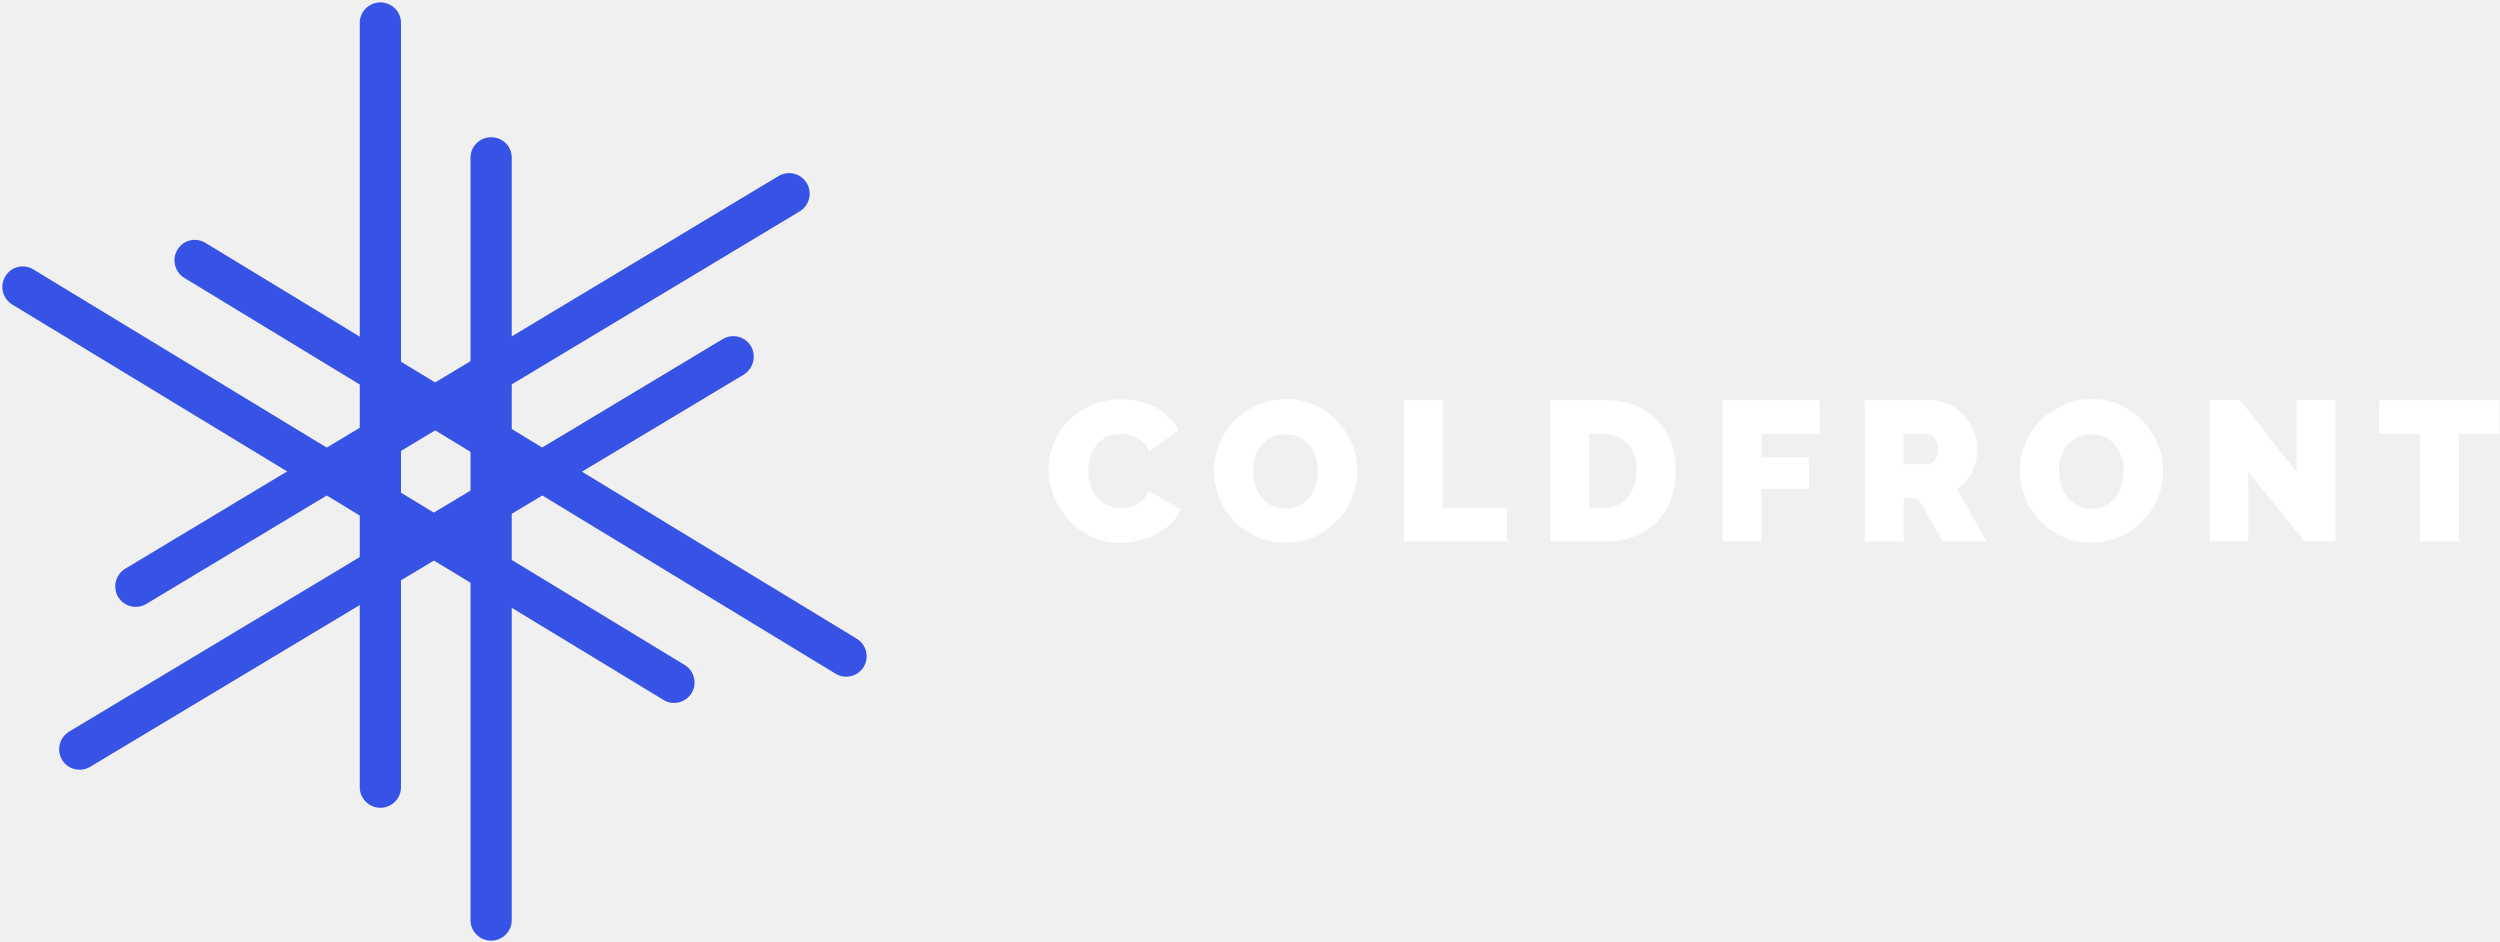
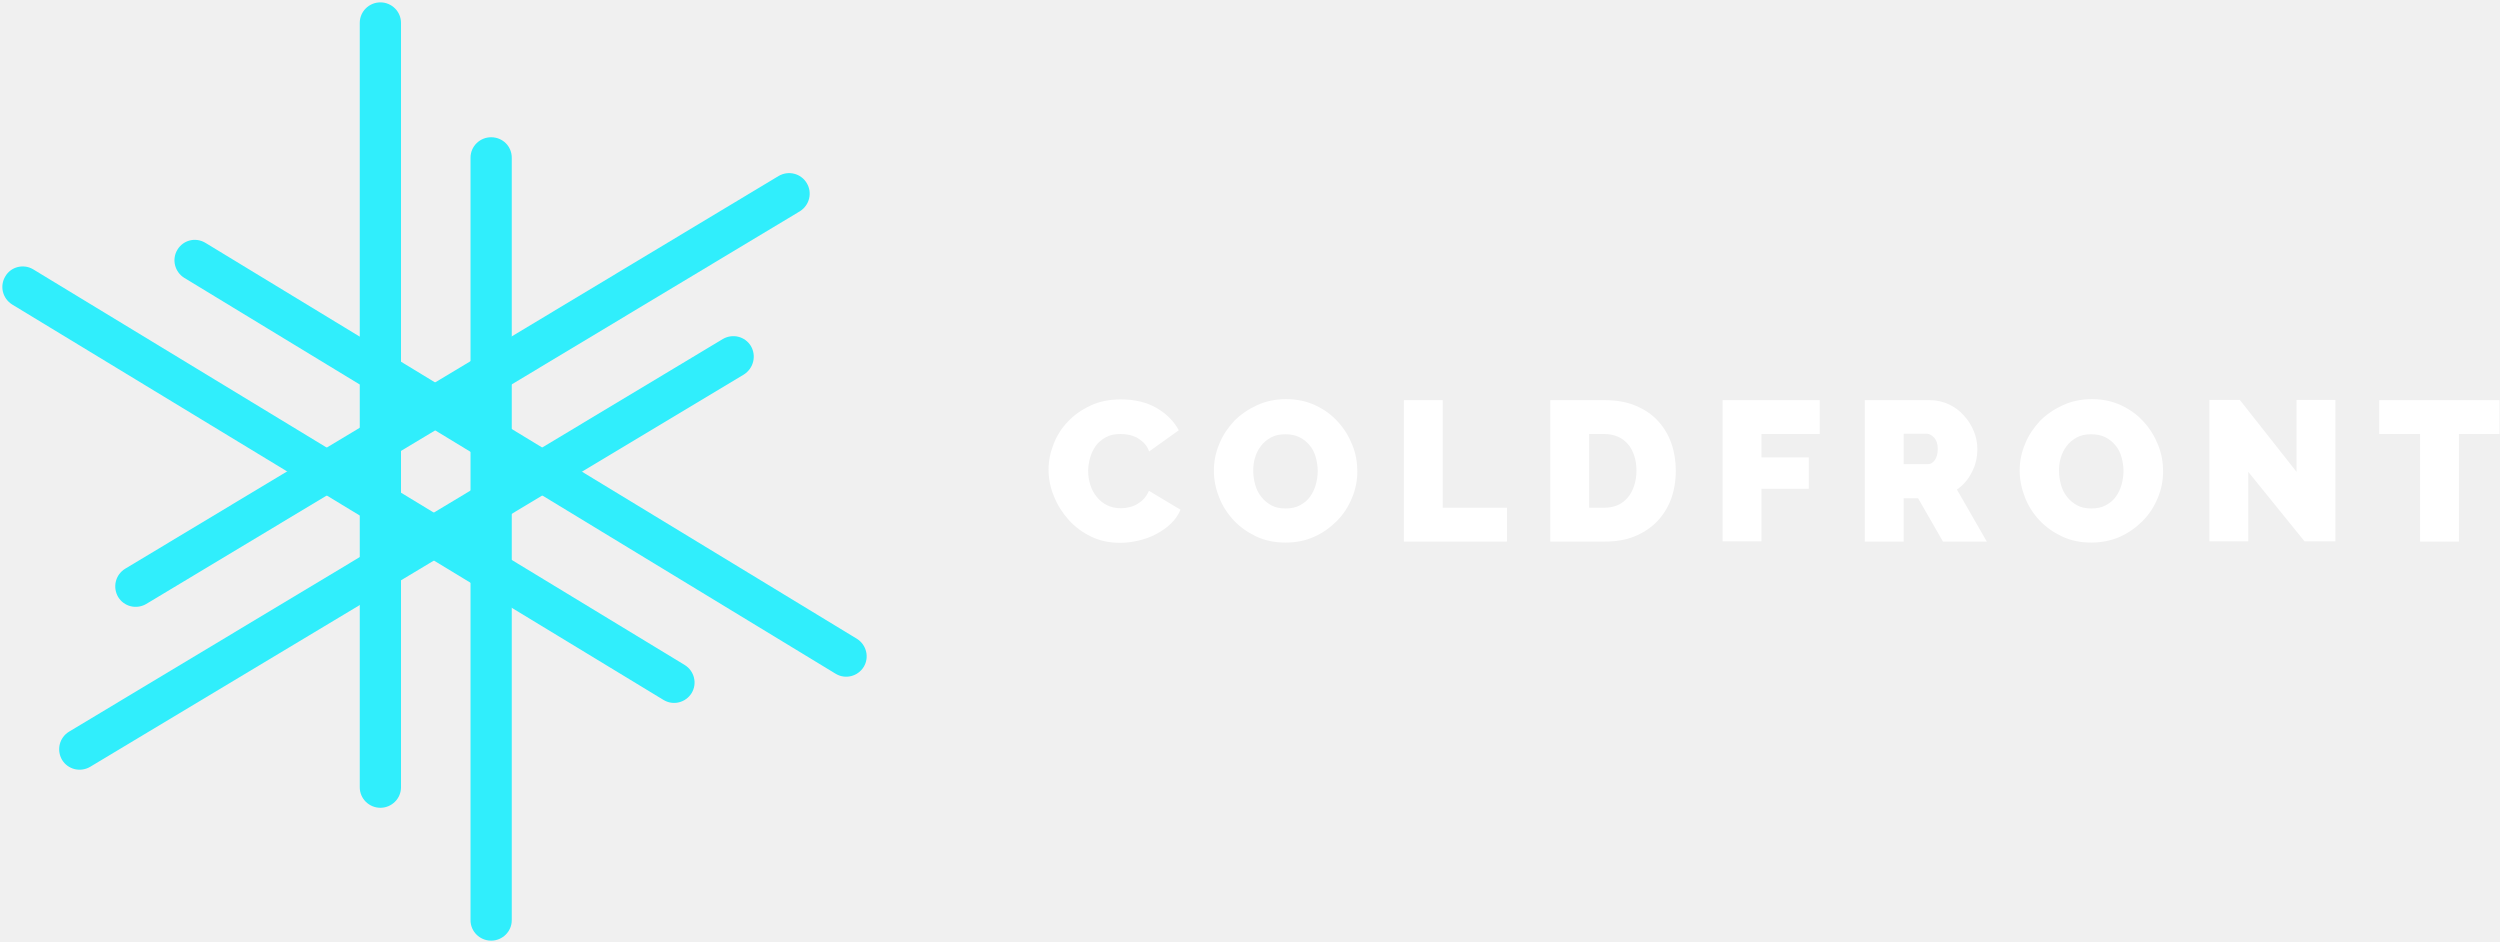
<svg xmlns="http://www.w3.org/2000/svg" width="1004px" height="378px" viewBox="0 0 1004 378" version="1.1">
  <defs />
  <g id="Page-1" stroke="none" stroke-width="1" fill="none" fill-rule="evenodd">
    <g id="logo" fill-rule="nonzero">
-       <g id="Shape" fill="#092CE3" opacity="0.8">
+       <g id="Shape" fill="#00EDFF" opacity="0.8">
        <g id="Group" transform="translate(46, 69)">
          <g id="Shape">
            <path d="M277.983,4.524 C275.61,0.595 270.627,-0.595 266.712,1.667 L4.271,159.405 C0.356,161.786 -0.831,166.786 1.424,170.714 C3.797,174.643 8.78,175.833 12.695,173.571 L275.254,15.833 C279.051,13.452 280.356,8.452 277.983,4.524 Z" />
          </g>
        </g>
        <g id="Group" transform="translate(23, 135)">
          <g id="Shape">
            <path d="M278.576,3.995 C276.203,0.07 271.22,-1.119 267.305,1.141 L4.746,158.827 C0.831,161.205 -0.356,166.2 1.898,170.124 C4.271,174.049 9.254,175.238 13.169,172.978 L275.729,15.411 C279.644,12.914 280.831,7.919 278.576,3.995 Z" />
          </g>
        </g>
        <g id="Group" transform="translate(0, 107)">
          <g id="Shape">
            <path d="M2.136,3.989 C-0.237,7.909 1.068,12.899 4.864,15.274 L266.475,174.099 C270.39,176.475 275.373,175.168 277.746,171.367 C280.119,167.447 278.814,162.458 275.017,160.082 L13.288,1.138 C9.492,-1.119 4.39,0.069 2.136,3.989 Z" />
          </g>
        </g>
        <g id="Group" transform="translate(70, 96)">
          <g id="Shape">
            <path d="M1.254,4.281 C-1.119,8.205 0.186,13.2 3.983,15.578 L265.593,174.573 C269.508,176.951 274.492,175.643 276.864,171.838 C279.237,167.914 277.932,162.919 274.136,160.541 L12.525,1.546 C8.61,-0.832 3.627,0.357 1.254,4.281 Z" />
          </g>
        </g>
        <g id="Group" transform="translate(144, 0)">
          <g id="Shape">
            <path d="M8.76,0.952 C4.2,0.952 0.48,4.643 0.48,9.167 L0.48,316.19 C0.48,320.714 4.2,324.405 8.76,324.405 C13.32,324.405 17.04,320.714 17.04,316.19 L17.04,9.167 C17.04,4.643 13.32,0.952 8.76,0.952 Z" />
          </g>
        </g>
        <g id="Group" transform="translate(188, 55)">
          <g id="Shape">
            <path d="M9.24,0.119 C4.68,0.119 0.96,3.8 0.96,8.312 L0.96,314.569 C0.96,319.081 4.68,322.762 9.24,322.762 C13.8,322.762 17.52,319.081 17.52,314.569 L17.52,8.312 C17.52,3.8 13.92,0.119 9.24,0.119 Z" />
          </g>
        </g>
      </g>
      <g id="Shape" transform="translate(421, 160)" fill="#FFFFFF">
        <path d="M0.1,28.6 C0.1,25.1 0.8,21.7 2.1,18.4 C3.4,15 5.3,12 7.8,9.4 C10.3,6.7 13.3,4.6 16.9,2.9 C20.5,1.2 24.6,0.4 29.1,0.4 C34.6,0.4 39.4,1.5 43.4,3.8 C47.4,6.1 50.4,9.1 52.4,12.8 L40.5,21.3 C40,19.9 39.3,18.8 38.4,17.9 C37.5,17 36.5,16.3 35.5,15.7 C34.4,15.2 33.3,14.8 32.2,14.6 C31.1,14.4 29.9,14.3 28.9,14.3 C26.7,14.3 24.7,14.7 23.1,15.6 C21.5,16.5 20.1,17.6 19.1,19 C18.1,20.4 17.3,22 16.8,23.8 C16.3,25.6 16,27.4 16,29.1 C16,31.1 16.3,33 16.9,34.8 C17.5,36.6 18.3,38.2 19.5,39.6 C20.6,41 22,42.1 23.6,42.9 C25.2,43.7 27.1,44.1 29.1,44.1 C30.2,44.1 31.3,44 32.4,43.7 C33.5,43.5 34.6,43.1 35.6,42.5 C36.6,41.9 37.6,41.2 38.4,40.3 C39.2,39.4 39.9,38.3 40.4,37.1 L53.1,44.7 C52.2,46.8 51,48.6 49.2,50.3 C47.5,52 45.5,53.3 43.3,54.5 C41.1,55.7 38.7,56.5 36.2,57.1 C33.7,57.7 31.2,58 28.8,58 C24.6,58 20.7,57.2 17.2,55.5 C13.7,53.8 10.7,51.6 8.2,48.8 C5.7,46 3.7,42.9 2.3,39.4 C0.8,35.8 0.1,32.2 0.1,28.6 Z" />
        <path d="M95.2,57.9 C90.9,57.9 87,57.1 83.4,55.4 C79.9,53.7 76.9,51.6 74.4,48.9 C71.9,46.2 69.9,43.1 68.6,39.7 C67.2,36.2 66.5,32.7 66.5,29 C66.5,25.3 67.2,21.7 68.7,18.2 C70.1,14.7 72.2,11.7 74.7,9 C77.3,6.4 80.4,4.3 83.9,2.7 C87.4,1.1 91.3,0.3 95.5,0.3 C99.8,0.3 103.7,1.1 107.3,2.8 C110.9,4.5 113.8,6.6 116.3,9.4 C118.8,12.1 120.7,15.2 122.1,18.7 C123.5,22.2 124.1,25.7 124.1,29.3 C124.1,33 123.4,36.6 121.9,40.1 C120.5,43.5 118.5,46.6 115.9,49.2 C113.3,51.8 110.3,54 106.7,55.6 C103.1,57.2 99.4,57.9 95.2,57.9 Z M82.3,29.1 C82.3,31 82.6,32.9 83.1,34.7 C83.6,36.5 84.4,38.1 85.5,39.5 C86.6,40.9 87.9,42 89.5,42.9 C91.1,43.8 93.1,44.2 95.3,44.2 C97.5,44.2 99.5,43.8 101.1,42.9 C102.8,42 104.1,40.9 105.1,39.5 C106.1,38.1 106.9,36.5 107.4,34.7 C107.9,32.9 108.2,31 108.2,29.2 C108.2,27.3 107.9,25.4 107.4,23.6 C106.9,21.8 106.1,20.2 105,18.9 C103.9,17.5 102.5,16.4 100.9,15.6 C99.3,14.8 97.4,14.4 95.2,14.4 C93,14.4 91,14.8 89.4,15.7 C87.8,16.6 86.4,17.7 85.4,19.1 C84.3,20.5 83.5,22.1 83,23.9 C82.5,25.4 82.3,27.3 82.3,29.1 Z" />
        <polygon points="142.8 57.5 142.8 0.7 158.4 0.7 158.4 43.9 184.2 43.9 184.2 57.5" />
        <path d="M201.6,57.5 L201.6,0.7 L223.4,0.7 C228.1,0.7 232.2,1.4 235.8,2.9 C239.4,4.4 242.4,6.4 244.8,9 C247.2,11.6 249,14.6 250.2,18 C251.4,21.4 252,25.1 252,29 C252,33.3 251.3,37.2 250,40.7 C248.6,44.2 246.7,47.2 244.2,49.7 C241.7,52.2 238.7,54.1 235.2,55.5 C231.7,56.9 227.8,57.5 223.4,57.5 L201.6,57.5 Z M236.2,29 C236.2,26.8 235.9,24.8 235.3,23 C234.7,21.2 233.9,19.6 232.8,18.4 C231.7,17.1 230.4,16.1 228.8,15.4 C227.2,14.7 225.4,14.3 223.4,14.3 L217.2,14.3 L217.2,43.9 L223.4,43.9 C225.4,43.9 227.2,43.5 228.8,42.8 C230.4,42.1 231.7,41 232.8,39.7 C233.9,38.4 234.7,36.8 235.3,35 C235.9,33.1 236.2,31.1 236.2,29 Z" />
        <polygon points="270.8 57.5 270.8 0.7 309.8 0.7 309.8 14.3 286.4 14.3 286.4 23.7 305.4 23.7 305.4 36.3 286.4 36.3 286.4 57.4 270.8 57.4" />
        <path d="M327.9,57.5 L327.9,0.7 L354,0.7 C356.8,0.7 359.3,1.3 361.7,2.4 C364,3.5 366.1,5 367.7,6.9 C369.4,8.7 370.7,10.8 371.7,13.2 C372.7,15.6 373.1,18 373.1,20.4 C373.1,23.7 372.4,26.8 370.9,29.6 C369.5,32.5 367.5,34.8 364.9,36.6 L376.9,57.5 L359.3,57.5 L349.3,40.1 L343.5,40.1 L343.5,57.5 L327.9,57.5 Z M343.5,26.4 L353.3,26.4 C354.3,26.4 355.2,25.9 356,24.8 C356.8,23.7 357.2,22.2 357.2,20.3 C357.2,18.3 356.7,16.8 355.8,15.8 C354.8,14.8 353.9,14.2 352.9,14.2 L343.5,14.2 L343.5,26.4 Z" />
        <path d="M418.8,57.9 C414.5,57.9 410.6,57.1 407,55.4 C403.5,53.7 400.5,51.6 398,48.9 C395.5,46.2 393.5,43.1 392.2,39.7 C390.9,36.3 390.1,32.7 390.1,29 C390.1,25.3 390.8,21.7 392.3,18.2 C393.7,14.7 395.8,11.7 398.3,9 C400.9,6.4 404,4.3 407.5,2.7 C411,1.1 414.9,0.3 419.1,0.3 C423.4,0.3 427.3,1.1 430.9,2.8 C434.5,4.5 437.4,6.6 439.9,9.4 C442.4,12.1 444.3,15.2 445.7,18.7 C447.1,22.2 447.7,25.7 447.7,29.3 C447.7,33 447,36.6 445.5,40.1 C444.1,43.5 442.1,46.6 439.5,49.2 C436.9,51.8 433.9,54 430.3,55.6 C426.9,57.1 423,57.9 418.8,57.9 Z M405.9,29.1 C405.9,31 406.2,32.9 406.7,34.7 C407.2,36.5 408,38.1 409.1,39.5 C410.2,40.9 411.5,42 413.1,42.9 C414.7,43.8 416.7,44.2 418.9,44.2 C421.1,44.2 423.1,43.8 424.7,42.9 C426.4,42 427.7,40.9 428.7,39.5 C429.7,38.1 430.5,36.5 431,34.7 C431.5,32.9 431.8,31 431.8,29.2 C431.8,27.3 431.5,25.4 431,23.6 C430.5,21.8 429.7,20.2 428.6,18.9 C427.5,17.5 426.1,16.4 424.5,15.6 C422.9,14.8 421,14.4 418.8,14.4 C416.6,14.4 414.6,14.8 413,15.7 C411.4,16.6 410,17.7 409,19.1 C407.9,20.5 407.1,22.1 406.6,23.9 C406.1,25.4 405.9,27.3 405.9,29.1 Z" />
        <polygon points="481.9 29.5 481.9 57.4 466.3 57.4 466.3 0.6 478.5 0.6 501.3 29.5 501.3 0.6 516.9 0.6 516.9 57.4 504.5 57.4" />
        <polygon points="582.8 14.3 566.5 14.3 566.5 57.5 550.9 57.5 550.9 14.3 534.5 14.3 534.5 0.7 582.8 0.7" />
      </g>
    </g>
  </g>
</svg>
